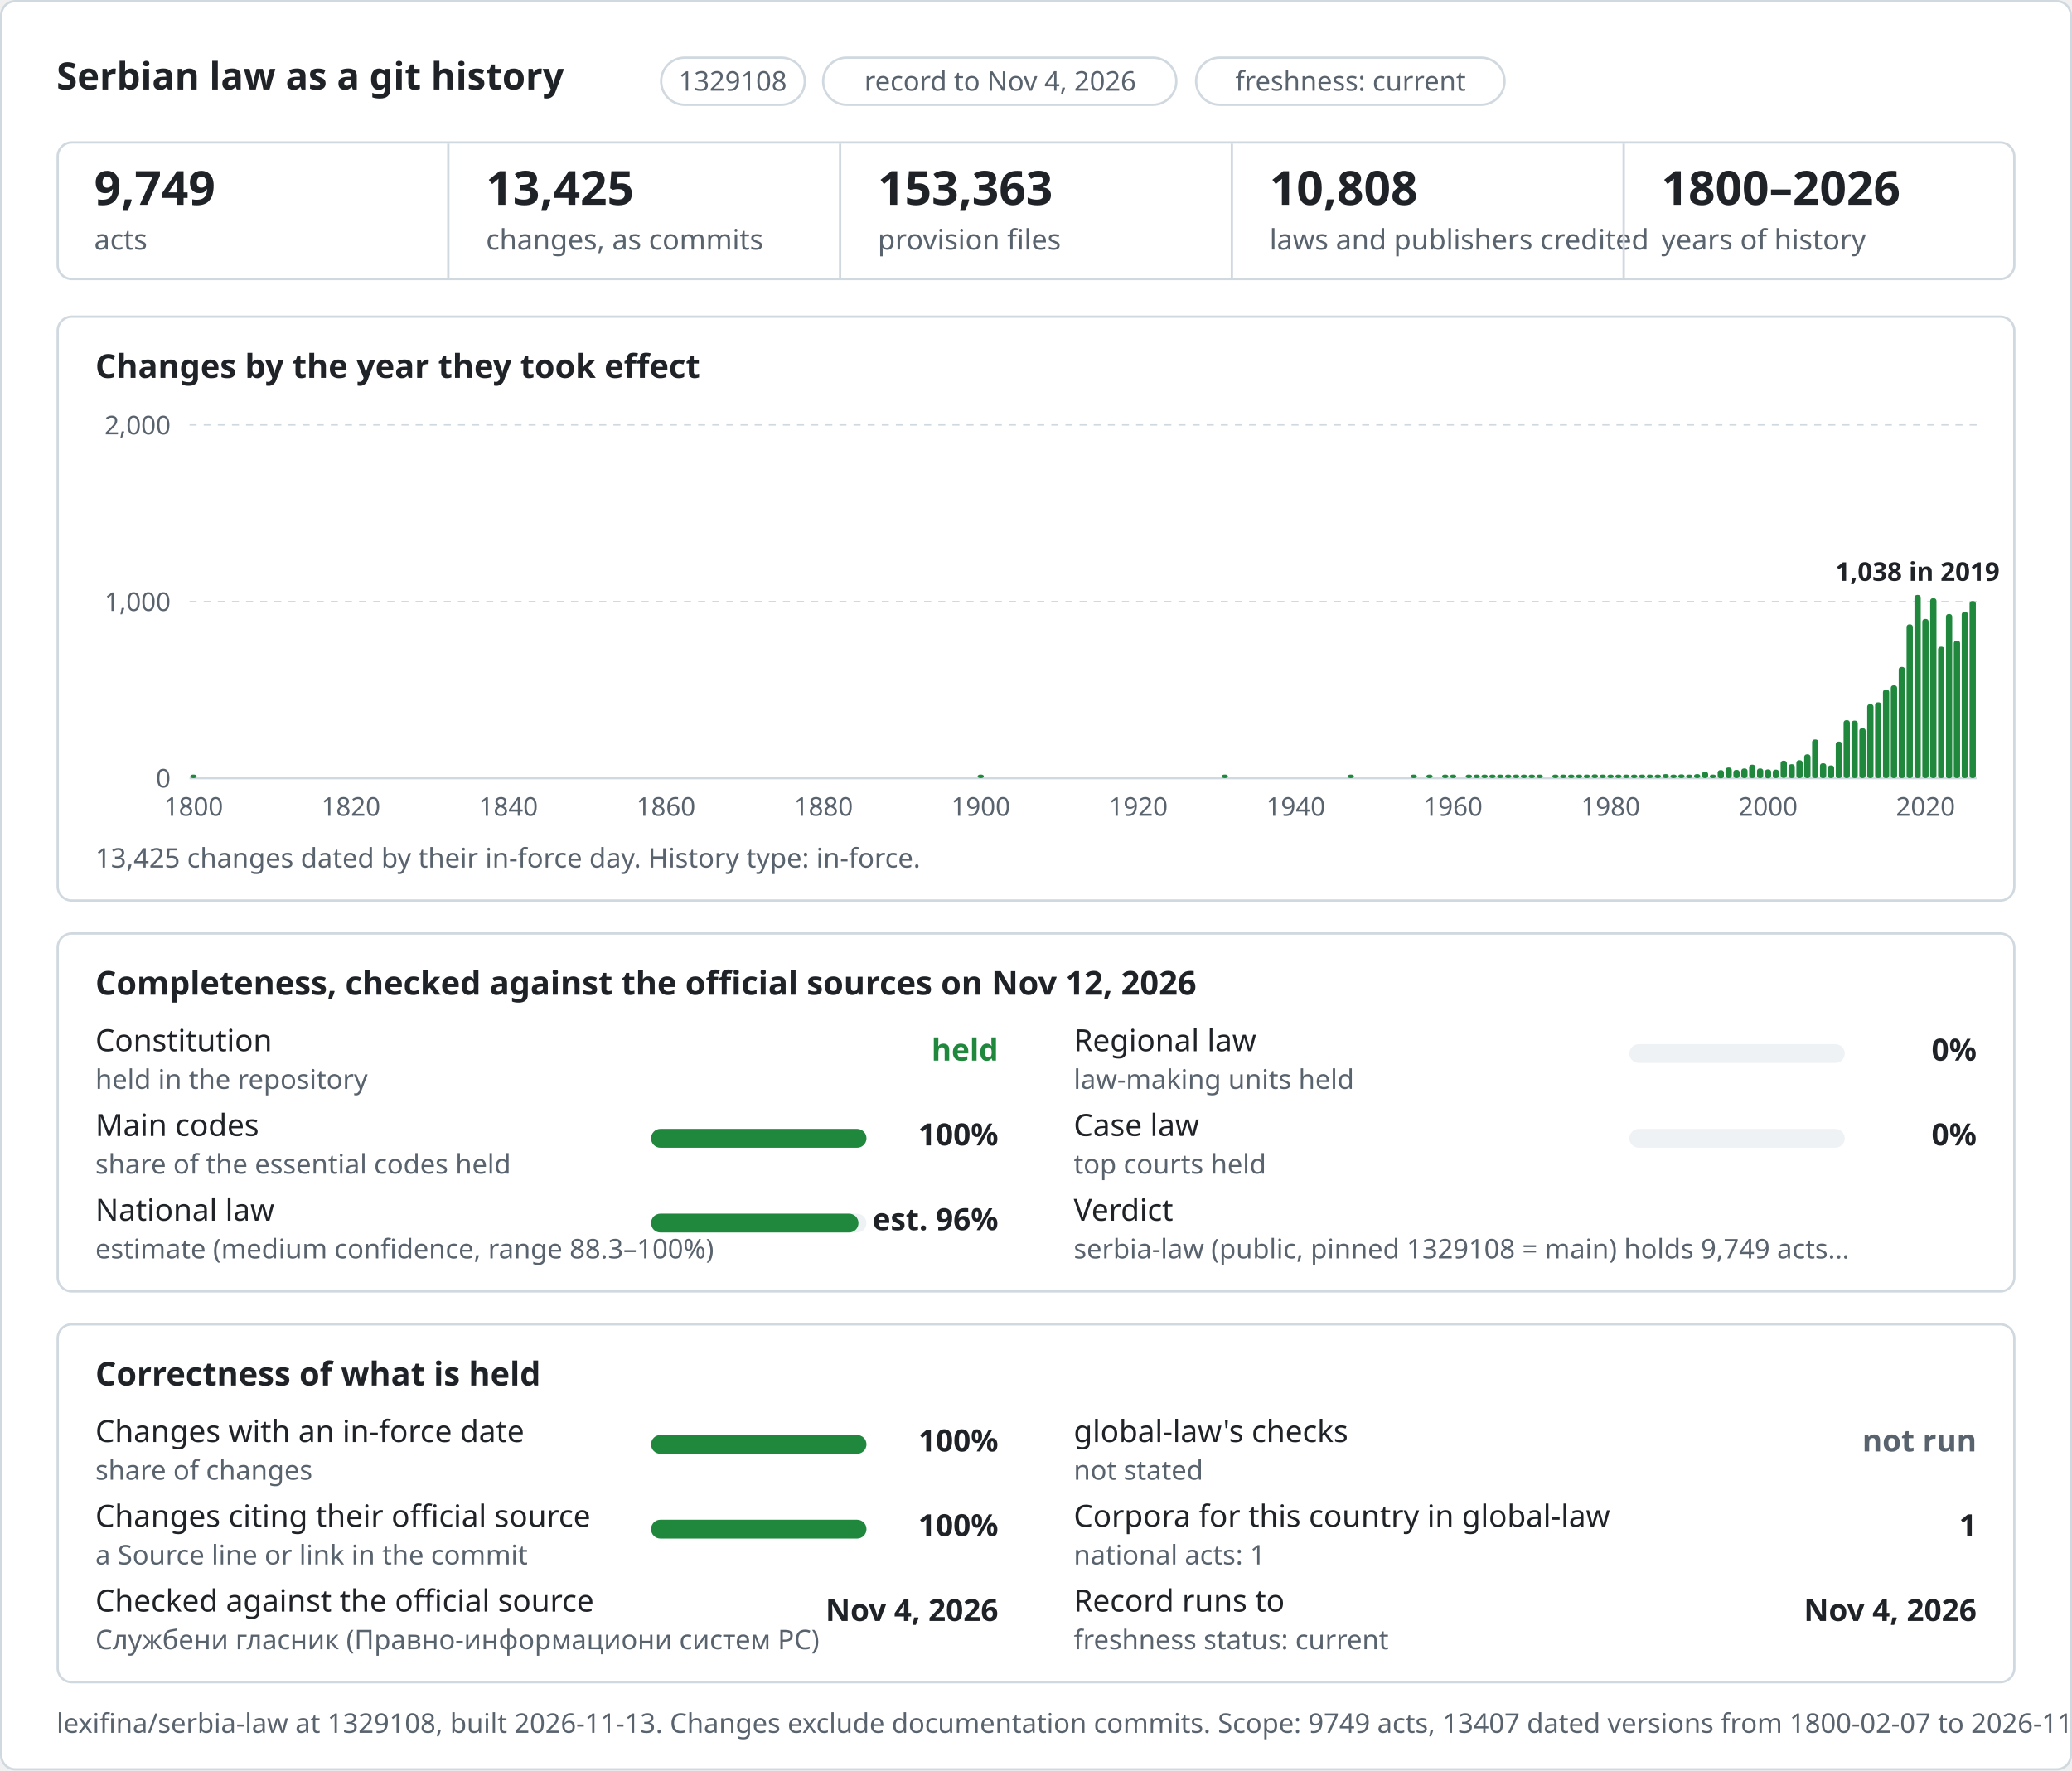
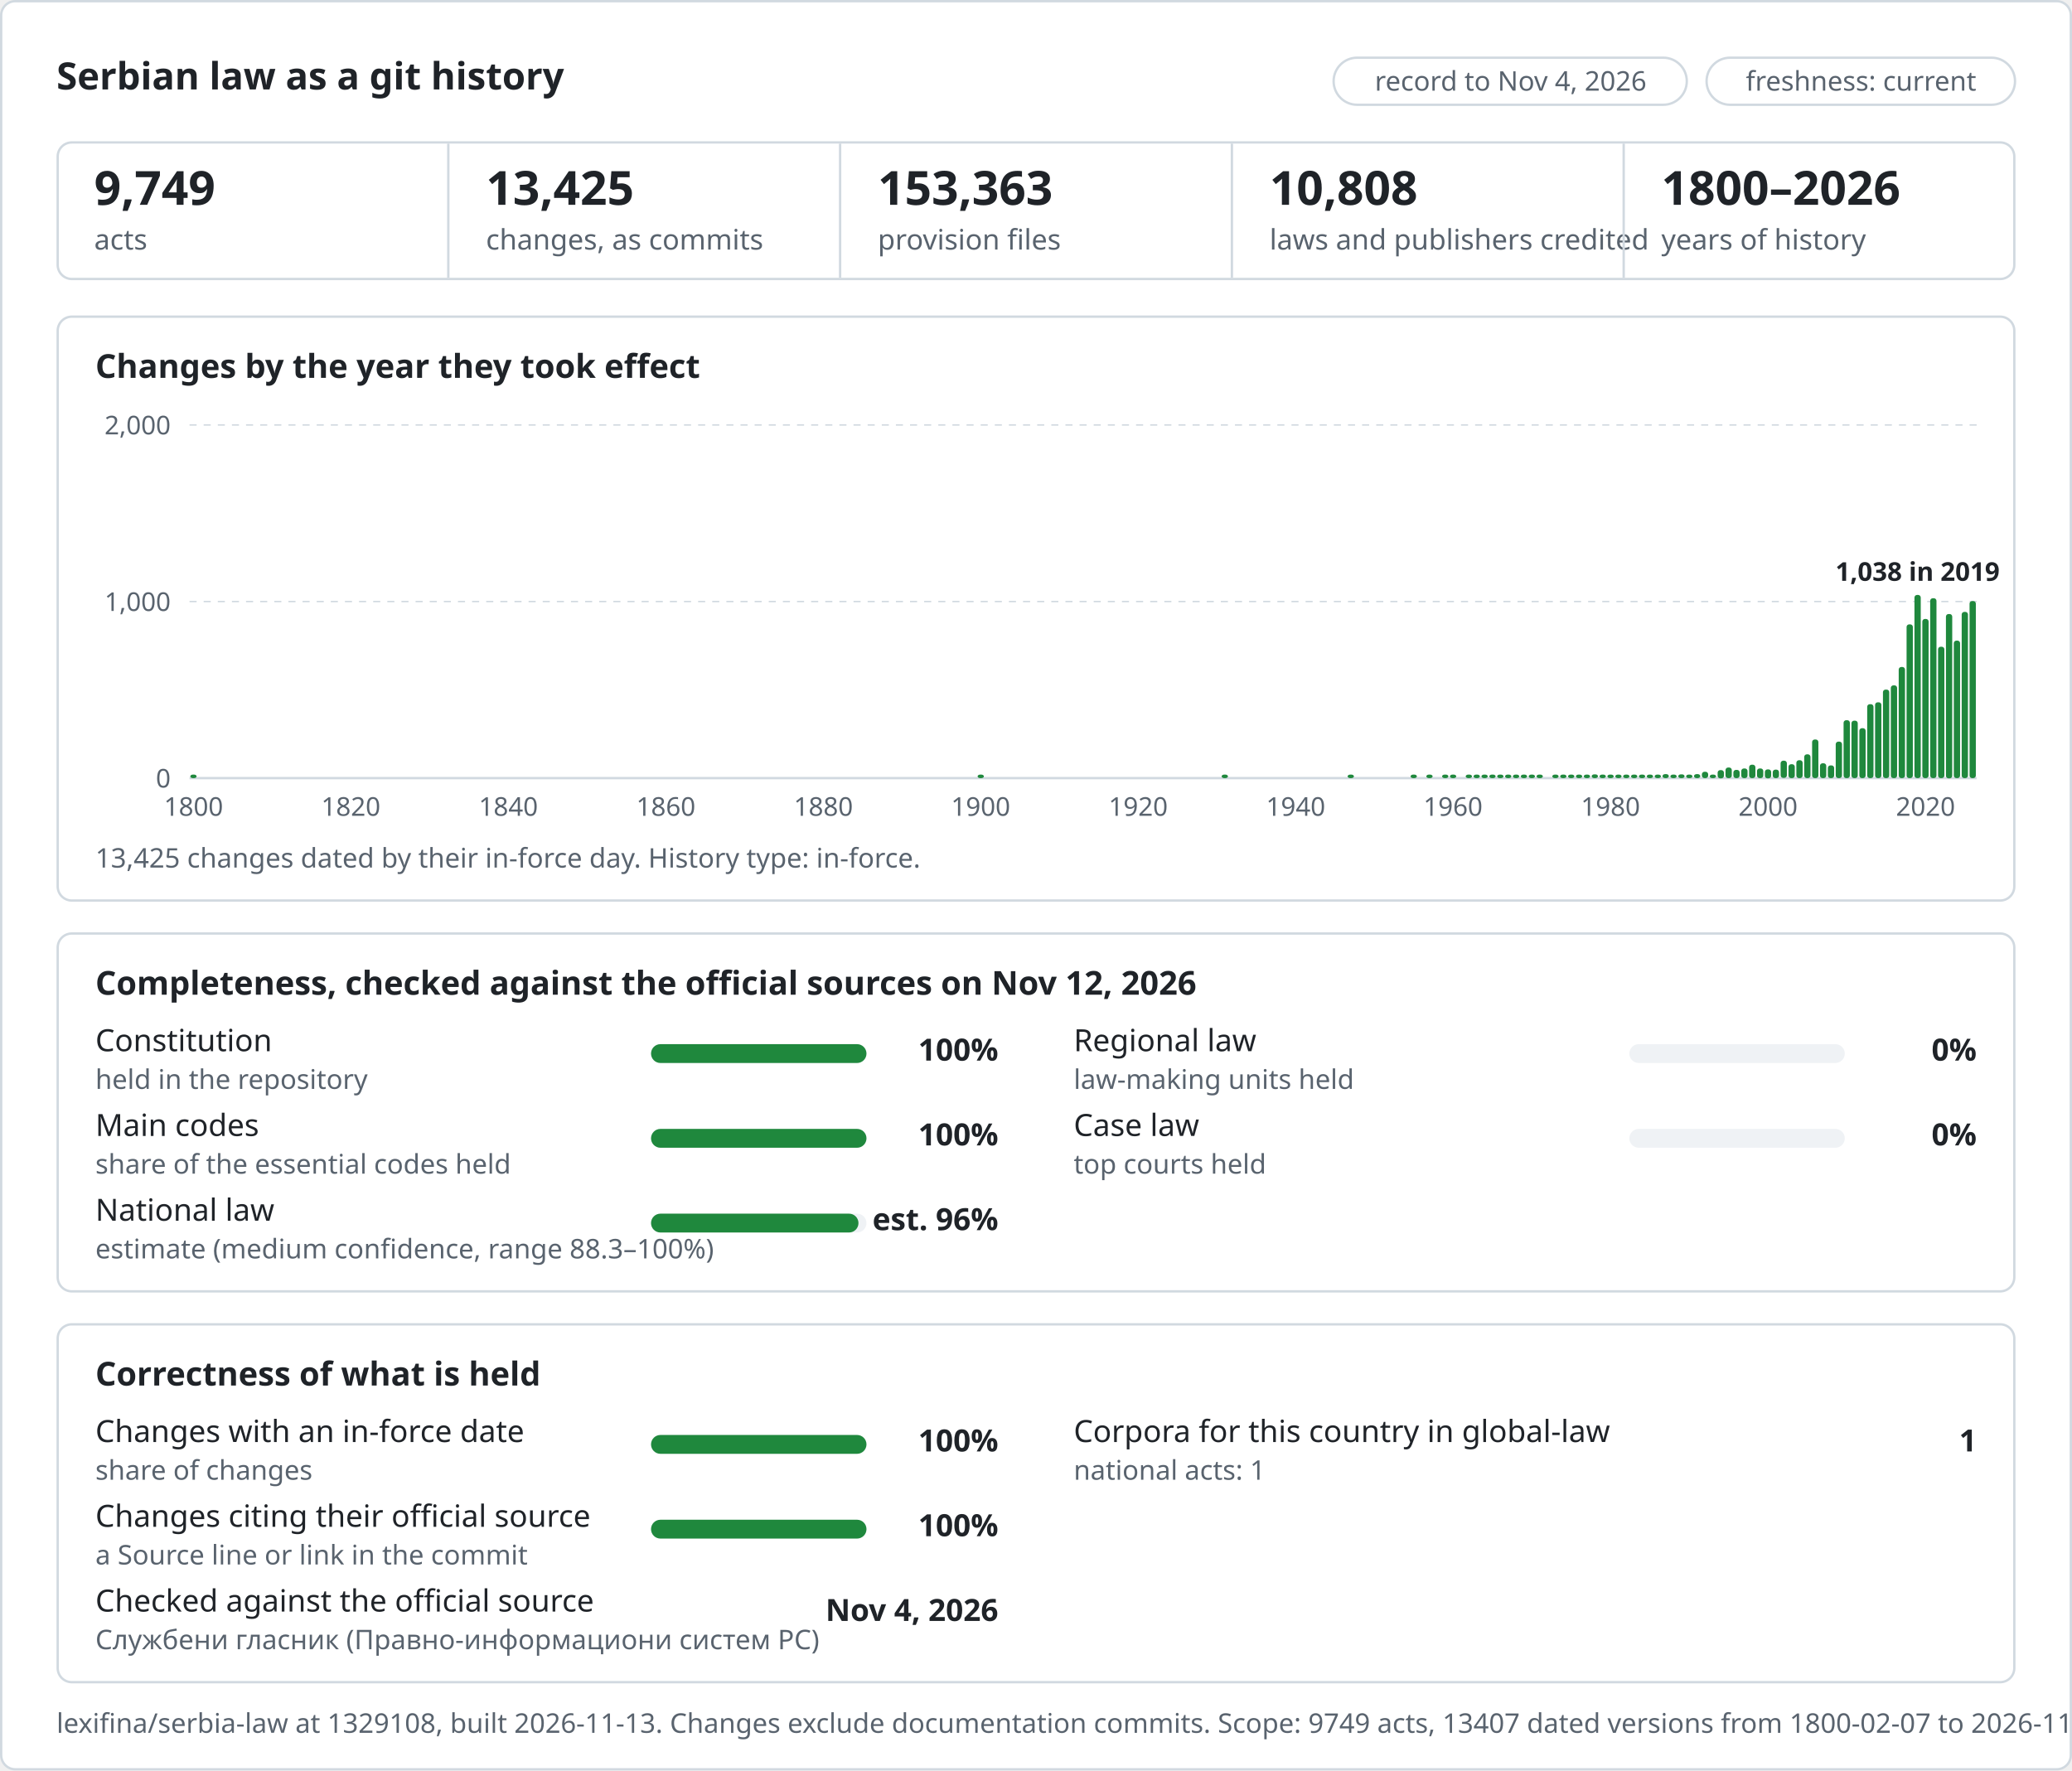
<svg xmlns="http://www.w3.org/2000/svg" width="880" height="752" viewBox="0 0 880 752" font-family="-apple-system,BlinkMacSystemFont,Segoe UI,Noto Sans,Helvetica,Arial,sans-serif">
  <rect x="0.5" y="0.5" width="879" height="751" rx="6" fill="#ffffff" stroke="#d1d9e0" />
  <text x="24" y="38" font-size="16" font-weight="600" fill="#1f2328">Serbian law as a git history</text>
-   <rect x="280.8" y="24.5" width="61" height="20" rx="10" fill="none" stroke="#d1d9e0" />
-   <text x="311.2" y="38.5" font-size="11.5" font-weight="500" text-anchor="middle" fill="#59636e">1329108</text>
-   <rect x="349.6" y="24.5" width="150" height="20" rx="10" fill="none" stroke="#d1d9e0" />
-   <text x="424.8" y="38.5" font-size="11.5" font-weight="500" text-anchor="middle" fill="#59636e">record to Nov 4, 2026</text>
-   <rect x="508.0" y="24.5" width="131" height="20" rx="10" fill="none" stroke="#d1d9e0" />
-   <text x="573.6" y="38.5" font-size="11.5" font-weight="500" text-anchor="middle" fill="#59636e">freshness: current</text>
+   <rect x="566.4" y="24.5" width="150" height="20" rx="10" fill="none" stroke="#d1d9e0" />
+   <text x="641.6" y="38.5" font-size="11.5" font-weight="500" text-anchor="middle" fill="#59636e">record to Nov 4, 2026</text>
+   <rect x="724.8" y="24.5" width="131" height="20" rx="10" fill="none" stroke="#d1d9e0" />
+   <text x="790.4" y="38.5" font-size="11.5" font-weight="500" text-anchor="middle" fill="#59636e">freshness: current</text>
  <rect x="24.5" y="60.5" width="831" height="58" rx="6" fill="#ffffff" stroke="#d1d9e0" />
  <text x="40.0" y="87" font-size="20" font-weight="600" fill="#1f2328">9,749</text>
  <text x="40.0" y="106" font-size="12" fill="#59636e">acts</text>
  <line x1="190.4" y1="61" x2="190.4" y2="118" stroke="#d1d9e0" />
  <text x="206.4" y="87" font-size="20" font-weight="600" fill="#1f2328">13,425</text>
  <text x="206.4" y="106" font-size="12" fill="#59636e">changes, as commits</text>
  <line x1="356.8" y1="61" x2="356.8" y2="118" stroke="#d1d9e0" />
  <text x="372.8" y="87" font-size="20" font-weight="600" fill="#1f2328">153,363</text>
  <text x="372.8" y="106" font-size="12" fill="#59636e">provision files</text>
  <line x1="523.2" y1="61" x2="523.2" y2="118" stroke="#d1d9e0" />
  <text x="539.2" y="87" font-size="20" font-weight="600" fill="#1f2328">10,808</text>
  <text x="539.2" y="106" font-size="12" fill="#59636e">laws and publishers credited</text>
  <line x1="689.6" y1="61" x2="689.6" y2="118" stroke="#d1d9e0" />
  <text x="705.6" y="87" font-size="20" font-weight="600" fill="#1f2328">1800–2026</text>
  <text x="705.6" y="106" font-size="12" fill="#59636e">years of history</text>
  <rect x="24.5" y="134.5" width="831" height="248" rx="6" fill="#ffffff" stroke="#d1d9e0" />
  <text x="40.5" y="160.5" font-size="14" font-weight="600" fill="#1f2328">Changes by the year they took effect</text>
  <line x1="80.5" y1="330.5" x2="839.5" y2="330.5" stroke="#d1d9e0" stroke-width="1" />
  <text x="72.5" y="334.5" font-size="11" text-anchor="end" fill="#59636e">0</text>
  <line x1="80.5" y1="255.5" x2="839.5" y2="255.5" stroke="#d1d9e0" stroke-width="0.6" stroke-dasharray="3 3" />
  <text x="72.5" y="259.5" font-size="11" text-anchor="end" fill="#59636e">1,000</text>
  <line x1="80.5" y1="180.5" x2="839.5" y2="180.5" stroke="#d1d9e0" stroke-width="0.6" stroke-dasharray="3 3" />
  <text x="72.5" y="184.5" font-size="11" text-anchor="end" fill="#59636e">2,000</text>
  <rect x="80.83" y="329.0" width="2.67" height="1.5" rx="1.1" fill="#1f883d" />
  <text x="82.2" y="346.5" font-size="11" text-anchor="middle" fill="#59636e">1800</text>
  <text x="149.0" y="346.5" font-size="11" text-anchor="middle" fill="#59636e">1820</text>
  <text x="215.9" y="346.5" font-size="11" text-anchor="middle" fill="#59636e">1840</text>
  <text x="282.8" y="346.5" font-size="11" text-anchor="middle" fill="#59636e">1860</text>
  <text x="349.7" y="346.5" font-size="11" text-anchor="middle" fill="#59636e">1880</text>
  <rect x="415.20" y="329.0" width="2.67" height="1.5" rx="1.1" fill="#1f883d" />
  <text x="416.5" y="346.5" font-size="11" text-anchor="middle" fill="#59636e">1900</text>
  <text x="483.4" y="346.5" font-size="11" text-anchor="middle" fill="#59636e">1920</text>
  <rect x="518.85" y="329.0" width="2.67" height="1.5" rx="1.1" fill="#1f883d" />
  <text x="550.3" y="346.5" font-size="11" text-anchor="middle" fill="#59636e">1940</text>
  <rect x="572.35" y="329.0" width="2.67" height="1.5" rx="1.1" fill="#1f883d" />
  <rect x="599.09" y="329.0" width="2.67" height="1.5" rx="1.1" fill="#1f883d" />
  <rect x="605.78" y="329.0" width="2.67" height="1.5" rx="1.1" fill="#1f883d" />
  <rect x="612.47" y="329.0" width="2.67" height="1.5" rx="1.1" fill="#1f883d" />
  <rect x="615.81" y="329.0" width="2.67" height="1.5" rx="1.1" fill="#1f883d" />
  <text x="617.1" y="346.5" font-size="11" text-anchor="middle" fill="#59636e">1960</text>
  <rect x="622.50" y="329.0" width="2.67" height="1.5" rx="1.1" fill="#1f883d" />
  <rect x="625.84" y="329.0" width="2.67" height="1.5" rx="1.1" fill="#1f883d" />
  <rect x="629.19" y="329.0" width="2.67" height="1.5" rx="1.1" fill="#1f883d" />
  <rect x="632.53" y="329.0" width="2.67" height="1.5" rx="1.1" fill="#1f883d" />
  <rect x="635.87" y="329.0" width="2.67" height="1.5" rx="1.1" fill="#1f883d" />
  <rect x="639.22" y="329.0" width="2.67" height="1.5" rx="1.1" fill="#1f883d" />
  <rect x="642.56" y="329.0" width="2.67" height="1.5" rx="1.1" fill="#1f883d" />
  <rect x="645.90" y="329.0" width="2.67" height="1.5" rx="1.1" fill="#1f883d" />
  <rect x="649.25" y="329.0" width="2.67" height="1.5" rx="1.1" fill="#1f883d" />
  <rect x="652.59" y="329.0" width="2.67" height="1.5" rx="1.1" fill="#1f883d" />
  <rect x="659.28" y="329.0" width="2.67" height="1.5" rx="1.1" fill="#1f883d" />
  <rect x="662.62" y="329.0" width="2.67" height="1.5" rx="1.1" fill="#1f883d" />
  <rect x="665.97" y="329.0" width="2.67" height="1.5" rx="1.1" fill="#1f883d" />
  <rect x="669.31" y="329.0" width="2.67" height="1.5" rx="1.1" fill="#1f883d" />
  <rect x="672.65" y="329.0" width="2.67" height="1.5" rx="1.1" fill="#1f883d" />
  <rect x="676.00" y="328.9" width="2.67" height="1.6" rx="1.1" fill="#1f883d" />
  <rect x="679.34" y="329.0" width="2.67" height="1.5" rx="1.1" fill="#1f883d" />
  <rect x="682.68" y="329.0" width="2.67" height="1.5" rx="1.1" fill="#1f883d" />
  <text x="684.0" y="346.5" font-size="11" text-anchor="middle" fill="#59636e">1980</text>
  <rect x="686.03" y="329.0" width="2.67" height="1.5" rx="1.1" fill="#1f883d" />
  <rect x="689.37" y="329.0" width="2.67" height="1.5" rx="1.1" fill="#1f883d" />
  <rect x="692.72" y="329.0" width="2.67" height="1.5" rx="1.1" fill="#1f883d" />
  <rect x="696.06" y="329.0" width="2.67" height="1.5" rx="1.1" fill="#1f883d" />
  <rect x="699.40" y="329.0" width="2.67" height="1.5" rx="1.1" fill="#1f883d" />
  <rect x="702.75" y="329.0" width="2.67" height="1.5" rx="1.1" fill="#1f883d" />
  <rect x="706.09" y="328.8" width="2.67" height="1.7" rx="1.1" fill="#1f883d" />
  <rect x="709.43" y="329.0" width="2.67" height="1.5" rx="1.1" fill="#1f883d" />
  <rect x="712.78" y="328.9" width="2.67" height="1.6" rx="1.1" fill="#1f883d" />
  <rect x="716.12" y="329.0" width="2.67" height="1.5" rx="1.1" fill="#1f883d" />
  <rect x="719.46" y="328.8" width="2.67" height="1.7" rx="1.1" fill="#1f883d" />
  <rect x="722.81" y="327.8" width="2.67" height="2.7" rx="1.1" fill="#1f883d" />
  <rect x="726.15" y="329.0" width="2.67" height="1.5" rx="1.1" fill="#1f883d" />
  <rect x="729.50" y="327.1" width="2.67" height="3.5" rx="1.1" fill="#1f883d" />
  <rect x="732.84" y="326.0" width="2.67" height="4.5" rx="1.1" fill="#1f883d" />
  <rect x="736.18" y="327.0" width="2.67" height="3.5" rx="1.1" fill="#1f883d" />
  <rect x="739.53" y="326.4" width="2.67" height="4.1" rx="1.1" fill="#1f883d" />
  <rect x="742.87" y="324.8" width="2.67" height="5.7" rx="1.1" fill="#1f883d" />
  <rect x="746.21" y="326.4" width="2.67" height="4.1" rx="1.1" fill="#1f883d" />
  <rect x="749.56" y="326.8" width="2.67" height="3.8" rx="1.1" fill="#1f883d" />
  <text x="750.9" y="346.5" font-size="11" text-anchor="middle" fill="#59636e">2000</text>
  <rect x="752.90" y="326.9" width="2.67" height="3.6" rx="1.1" fill="#1f883d" />
  <rect x="756.24" y="323.1" width="2.67" height="7.3" rx="1.1" fill="#1f883d" />
  <rect x="759.59" y="324.6" width="2.67" height="5.9" rx="1.1" fill="#1f883d" />
  <rect x="762.93" y="322.9" width="2.67" height="7.6" rx="1.1" fill="#1f883d" />
  <rect x="766.27" y="320.4" width="2.67" height="10.1" rx="1.1" fill="#1f883d" />
  <rect x="769.62" y="314.1" width="2.67" height="16.4" rx="1.1" fill="#1f883d" />
  <rect x="772.96" y="324.2" width="2.67" height="6.3" rx="1.1" fill="#1f883d" />
  <rect x="776.31" y="325.1" width="2.67" height="5.4" rx="1.1" fill="#1f883d" />
  <rect x="779.65" y="315.0" width="2.67" height="15.5" rx="1.1" fill="#1f883d" />
  <rect x="782.99" y="305.9" width="2.67" height="24.6" rx="1.1" fill="#1f883d" />
  <rect x="786.34" y="306.1" width="2.67" height="24.4" rx="1.1" fill="#1f883d" />
  <rect x="789.68" y="309.3" width="2.67" height="21.2" rx="1.1" fill="#1f883d" />
  <rect x="793.02" y="299.1" width="2.67" height="31.4" rx="1.1" fill="#1f883d" />
  <rect x="796.37" y="298.3" width="2.67" height="32.2" rx="1.1" fill="#1f883d" />
  <rect x="799.71" y="292.9" width="2.67" height="37.6" rx="1.1" fill="#1f883d" />
  <rect x="803.05" y="291.1" width="2.67" height="39.4" rx="1.1" fill="#1f883d" />
  <rect x="806.40" y="283.3" width="2.67" height="47.2" rx="1.1" fill="#1f883d" />
  <rect x="809.74" y="265.2" width="2.67" height="65.3" rx="1.1" fill="#1f883d" />
  <rect x="813.09" y="252.7" width="2.67" height="77.8" rx="1.1" fill="#1f883d" />
  <text x="814.4" y="246.7" font-size="11" font-weight="600" text-anchor="middle" fill="#1f2328">1,038 in 2019</text>
  <rect x="816.43" y="262.9" width="2.67" height="67.6" rx="1.1" fill="#1f883d" />
  <text x="817.8" y="346.5" font-size="11" text-anchor="middle" fill="#59636e">2020</text>
  <rect x="819.77" y="254.1" width="2.67" height="76.4" rx="1.1" fill="#1f883d" />
  <rect x="823.12" y="274.7" width="2.67" height="55.8" rx="1.1" fill="#1f883d" />
  <rect x="826.46" y="260.8" width="2.67" height="69.8" rx="1.1" fill="#1f883d" />
  <rect x="829.80" y="272.1" width="2.67" height="58.4" rx="1.1" fill="#1f883d" />
  <rect x="833.15" y="259.9" width="2.67" height="70.6" rx="1.1" fill="#1f883d" />
  <rect x="836.49" y="255.3" width="2.67" height="75.2" rx="1.1" fill="#1f883d" />
  <text x="40.5" y="368.5" font-size="11.5" fill="#59636e">13,425 changes dated by their in-force day. History type: in-force.</text>
  <rect x="24.5" y="396.5" width="831" height="152" rx="6" fill="#ffffff" stroke="#d1d9e0" />
  <text x="40.5" y="422.5" font-size="14" font-weight="600" fill="#1f2328">Completeness, checked against the official sources on Nov 12, 2026</text>
  <text x="40.5" y="446.5" font-size="13" fill="#1f2328">Constitution</text>
  <text x="40.5" y="462.5" font-size="11.5" fill="#59636e">held in the repository</text>
-   <text x="424.0" y="450.5" font-size="13" font-weight="600" text-anchor="end" fill="#1f883d">held</text>
+   <g>
+     <rect x="276.5" y="443.5" width="91.5" height="8" rx="4" fill="#eff2f5" />
+     <rect x="276.5" y="443.5" width="91.5" height="8" rx="4" fill="#1f883d" />
+   </g>
+   <text x="424.0" y="450.5" font-size="13" font-weight="600" text-anchor="end" fill="#1f2328">100%</text>
  <text x="40.5" y="482.5" font-size="13" fill="#1f2328">Main codes</text>
  <text x="40.5" y="498.5" font-size="11.5" fill="#59636e">share of the essential codes held</text>
  <g>
    <rect x="276.5" y="479.5" width="91.5" height="8" rx="4" fill="#eff2f5" />
    <rect x="276.5" y="479.5" width="91.5" height="8" rx="4" fill="#1f883d" />
  </g>
  <text x="424.0" y="486.5" font-size="13" font-weight="600" text-anchor="end" fill="#1f2328">100%</text>
  <text x="40.5" y="518.5" font-size="13" fill="#1f2328">National law</text>
  <text x="40.5" y="534.5" font-size="11.5" fill="#59636e">estimate (medium confidence, range 88.3–100%)</text>
  <g>
    <rect x="276.5" y="515.5" width="91.5" height="8" rx="4" fill="#eff2f5" />
    <rect x="276.5" y="515.5" width="88.1" height="8" rx="4" fill="#1f883d" />
  </g>
  <text x="424.0" y="522.5" font-size="13" font-weight="600" text-anchor="end" fill="#1f2328">est. 96%</text>
  <text x="456.0" y="446.5" font-size="13" fill="#1f2328">Regional law</text>
  <text x="456.0" y="462.5" font-size="11.5" fill="#59636e">law-making units held</text>
  <g>
    <rect x="692.0" y="443.5" width="91.5" height="8" rx="4" fill="#eff2f5" />
  </g>
  <text x="839.5" y="450.5" font-size="13" font-weight="600" text-anchor="end" fill="#1f2328">0%</text>
  <text x="456.0" y="482.5" font-size="13" fill="#1f2328">Case law</text>
  <text x="456.0" y="498.5" font-size="11.5" fill="#59636e">top courts held</text>
  <g>
    <rect x="692.0" y="479.5" width="91.5" height="8" rx="4" fill="#eff2f5" />
  </g>
  <text x="839.5" y="486.5" font-size="13" font-weight="600" text-anchor="end" fill="#1f2328">0%</text>
-   <text x="456.0" y="518.5" font-size="13" fill="#1f2328">Verdict</text>
-   <text x="456.0" y="534.5" font-size="11.5" fill="#59636e">serbia-law (public, pinned 1329108 = main) holds 9,749 acts…</text>
-   <text x="839.5" y="522.5" font-size="13" font-weight="600" text-anchor="end" fill="#59636e" />
  <rect x="24.5" y="562.5" width="831" height="152" rx="6" fill="#ffffff" stroke="#d1d9e0" />
  <text x="40.5" y="588.5" font-size="14" font-weight="600" fill="#1f2328">Correctness of what is held</text>
  <text x="40.5" y="612.5" font-size="13" fill="#1f2328">Changes with an in-force date</text>
  <text x="40.5" y="628.5" font-size="11.5" fill="#59636e">share of changes</text>
  <g>
    <rect x="276.5" y="609.5" width="91.5" height="8" rx="4" fill="#eff2f5" />
    <rect x="276.5" y="609.5" width="91.5" height="8" rx="4" fill="#1f883d" />
  </g>
  <text x="424.0" y="616.5" font-size="13" font-weight="600" text-anchor="end" fill="#1f2328">100%</text>
  <text x="40.5" y="648.5" font-size="13" fill="#1f2328">Changes citing their official source</text>
  <text x="40.5" y="664.5" font-size="11.5" fill="#59636e">a Source line or link in the commit</text>
  <g>
    <rect x="276.5" y="645.5" width="91.5" height="8" rx="4" fill="#eff2f5" />
    <rect x="276.5" y="645.5" width="91.5" height="8" rx="4" fill="#1f883d" />
  </g>
  <text x="424.0" y="652.5" font-size="13" font-weight="600" text-anchor="end" fill="#1f2328">100%</text>
  <text x="40.5" y="684.5" font-size="13" fill="#1f2328">Checked against the official source</text>
  <text x="40.5" y="700.5" font-size="11.5" fill="#59636e">Службени гласник (Правно-информациони систем РС)</text>
  <text x="424.0" y="688.5" font-size="13" font-weight="600" text-anchor="end" fill="#1f2328">Nov 4, 2026</text>
-   <text x="456.0" y="612.5" font-size="13" fill="#1f2328">global-law's checks</text>
-   <text x="456.0" y="628.5" font-size="11.5" fill="#59636e">not stated</text>
-   <text x="839.5" y="616.5" font-size="13" font-weight="600" text-anchor="end" fill="#59636e">not run</text>
-   <text x="456.0" y="648.5" font-size="13" fill="#1f2328">Corpora for this country in global-law</text>
-   <text x="456.0" y="664.5" font-size="11.5" fill="#59636e">national acts: 1</text>
-   <text x="839.5" y="652.5" font-size="13" font-weight="600" text-anchor="end" fill="#1f2328">1</text>
-   <text x="456.0" y="684.5" font-size="13" fill="#1f2328">Record runs to</text>
-   <text x="456.0" y="700.5" font-size="11.5" fill="#59636e">freshness status: current</text>
-   <text x="839.5" y="688.5" font-size="13" font-weight="600" text-anchor="end" fill="#1f2328">Nov 4, 2026</text>
+   <text x="456.0" y="612.5" font-size="13" fill="#1f2328">Corpora for this country in global-law</text>
+   <text x="456.0" y="628.5" font-size="11.5" fill="#59636e">national acts: 1</text>
+   <text x="839.5" y="616.5" font-size="13" font-weight="600" text-anchor="end" fill="#1f2328">1</text>
  <text x="24" y="736" font-size="11.5" fill="#59636e">lexifina/serbia-law at 1329108, built 2026-11-13. Changes exclude documentation commits. Scope: 9749 acts, 13407 dated versions from 1800-02-07 to 2026-11-01</text>
</svg>
